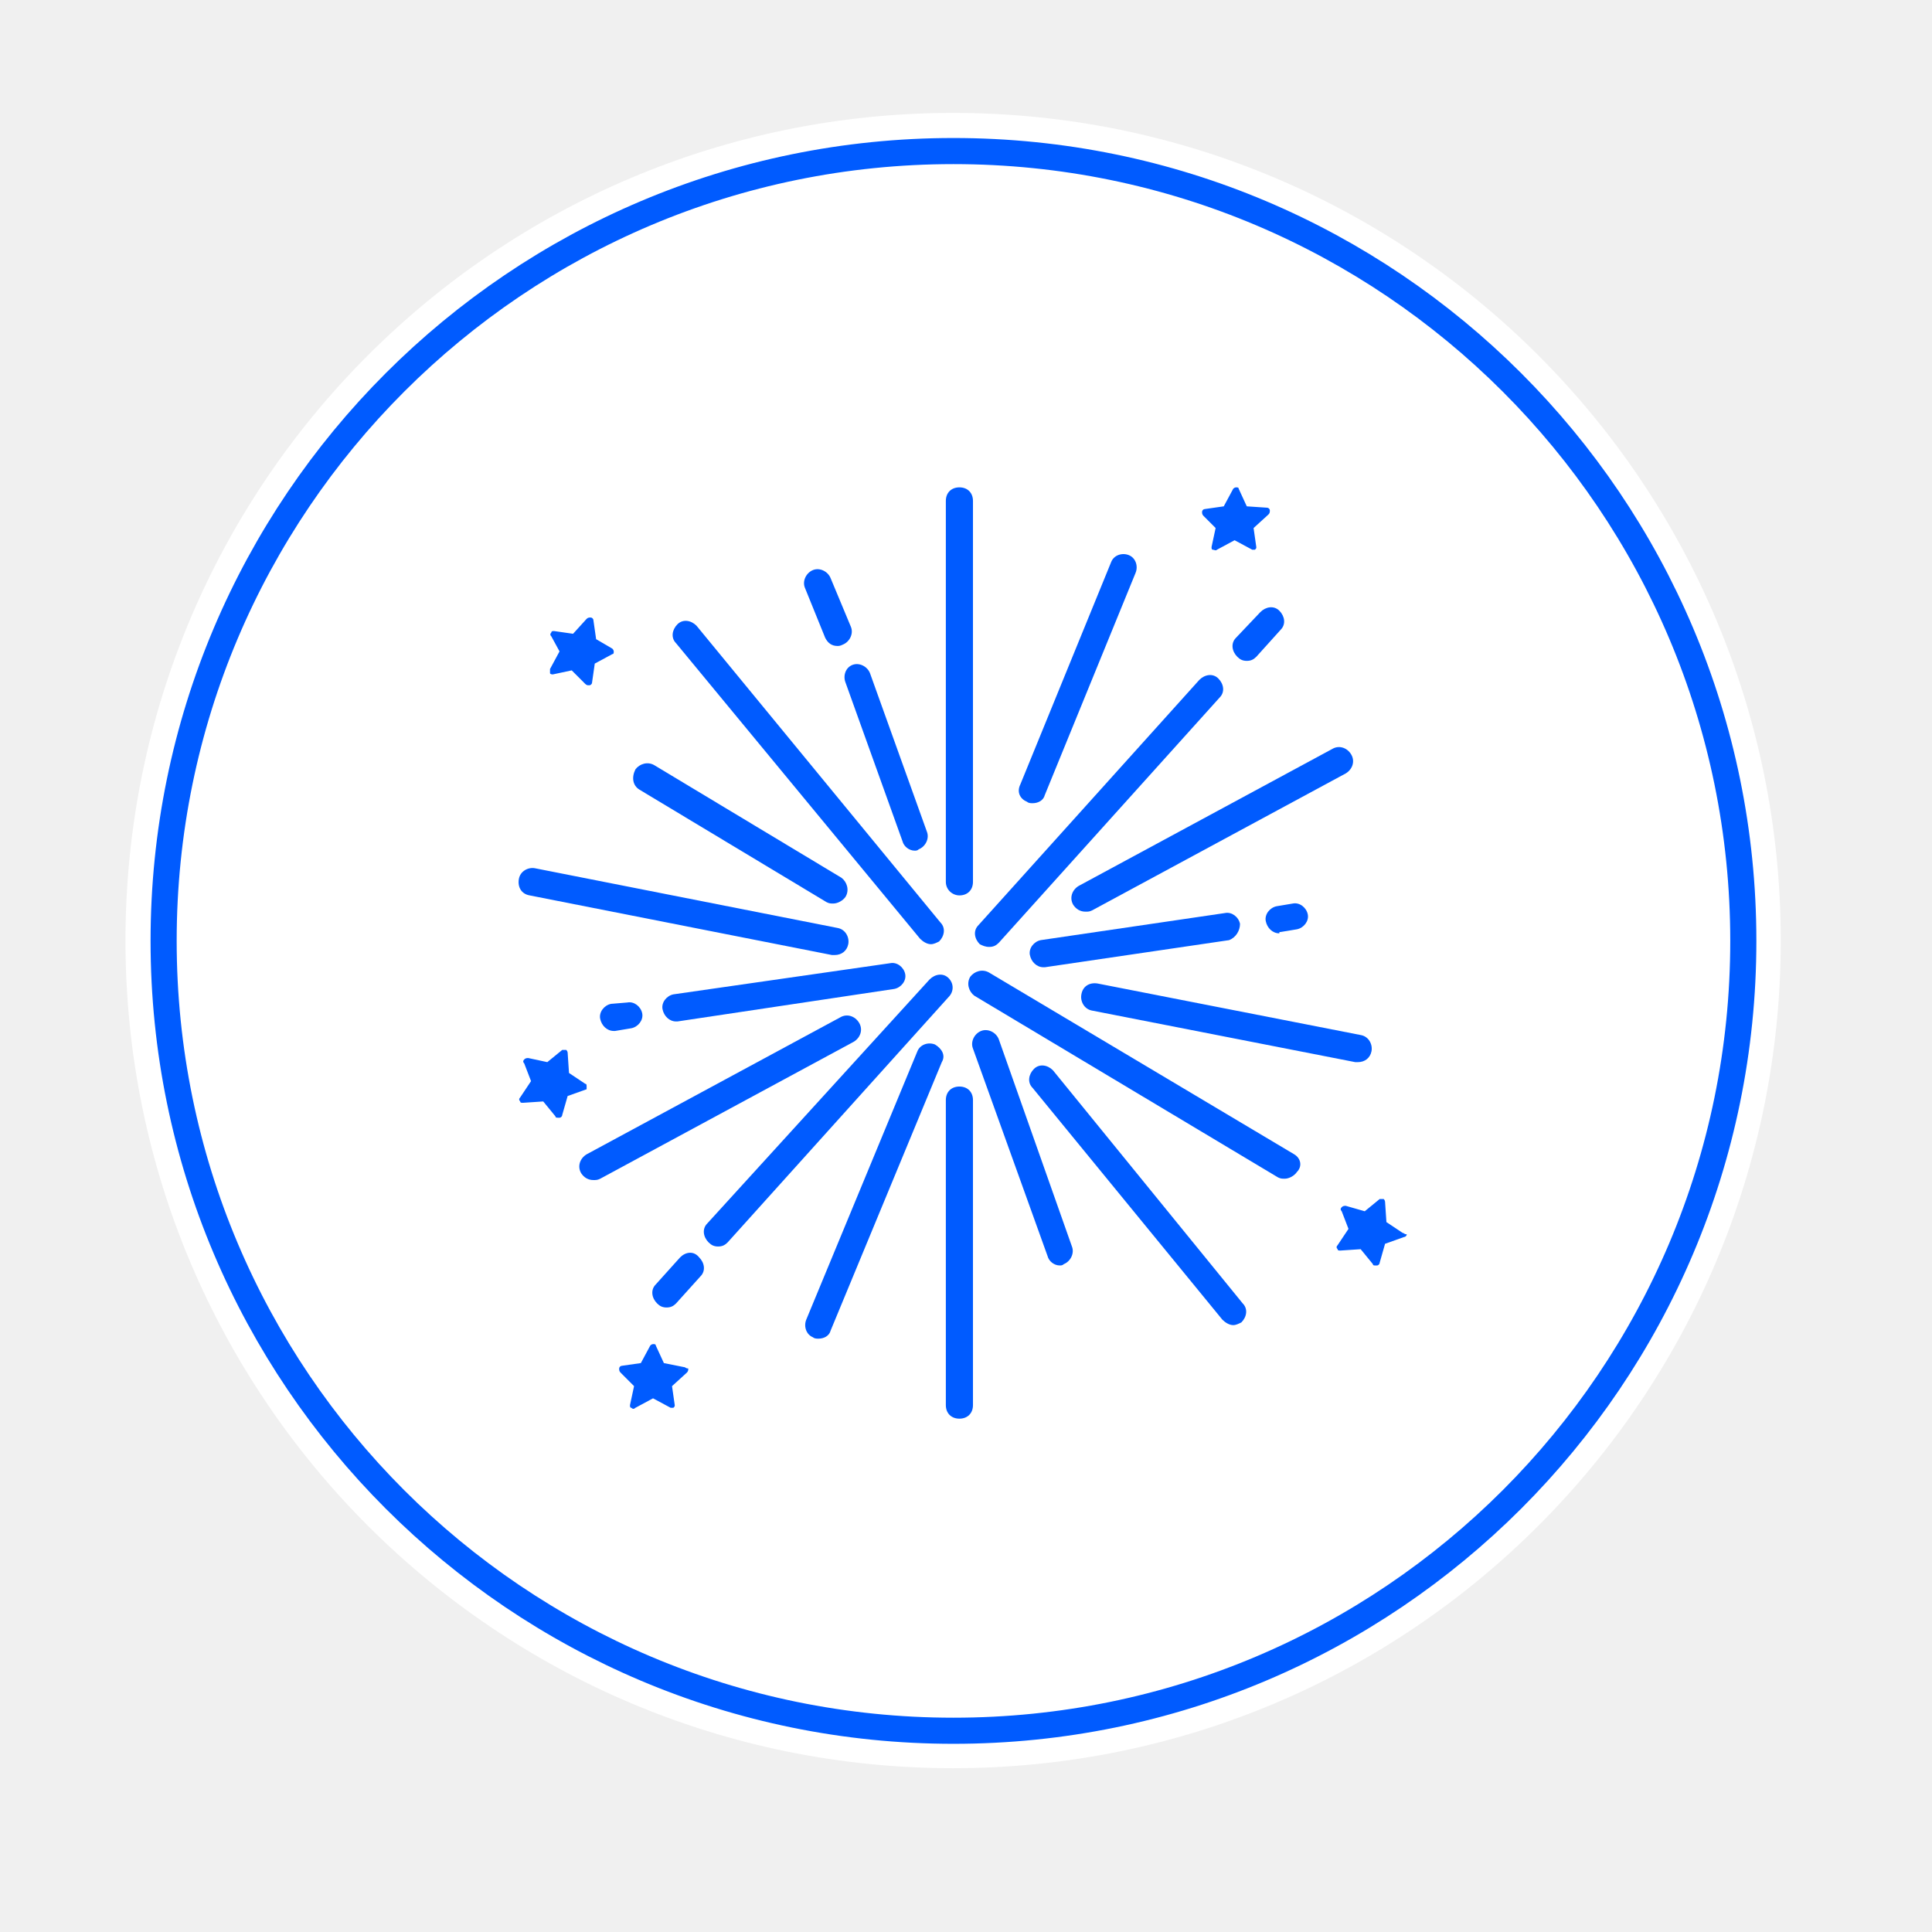
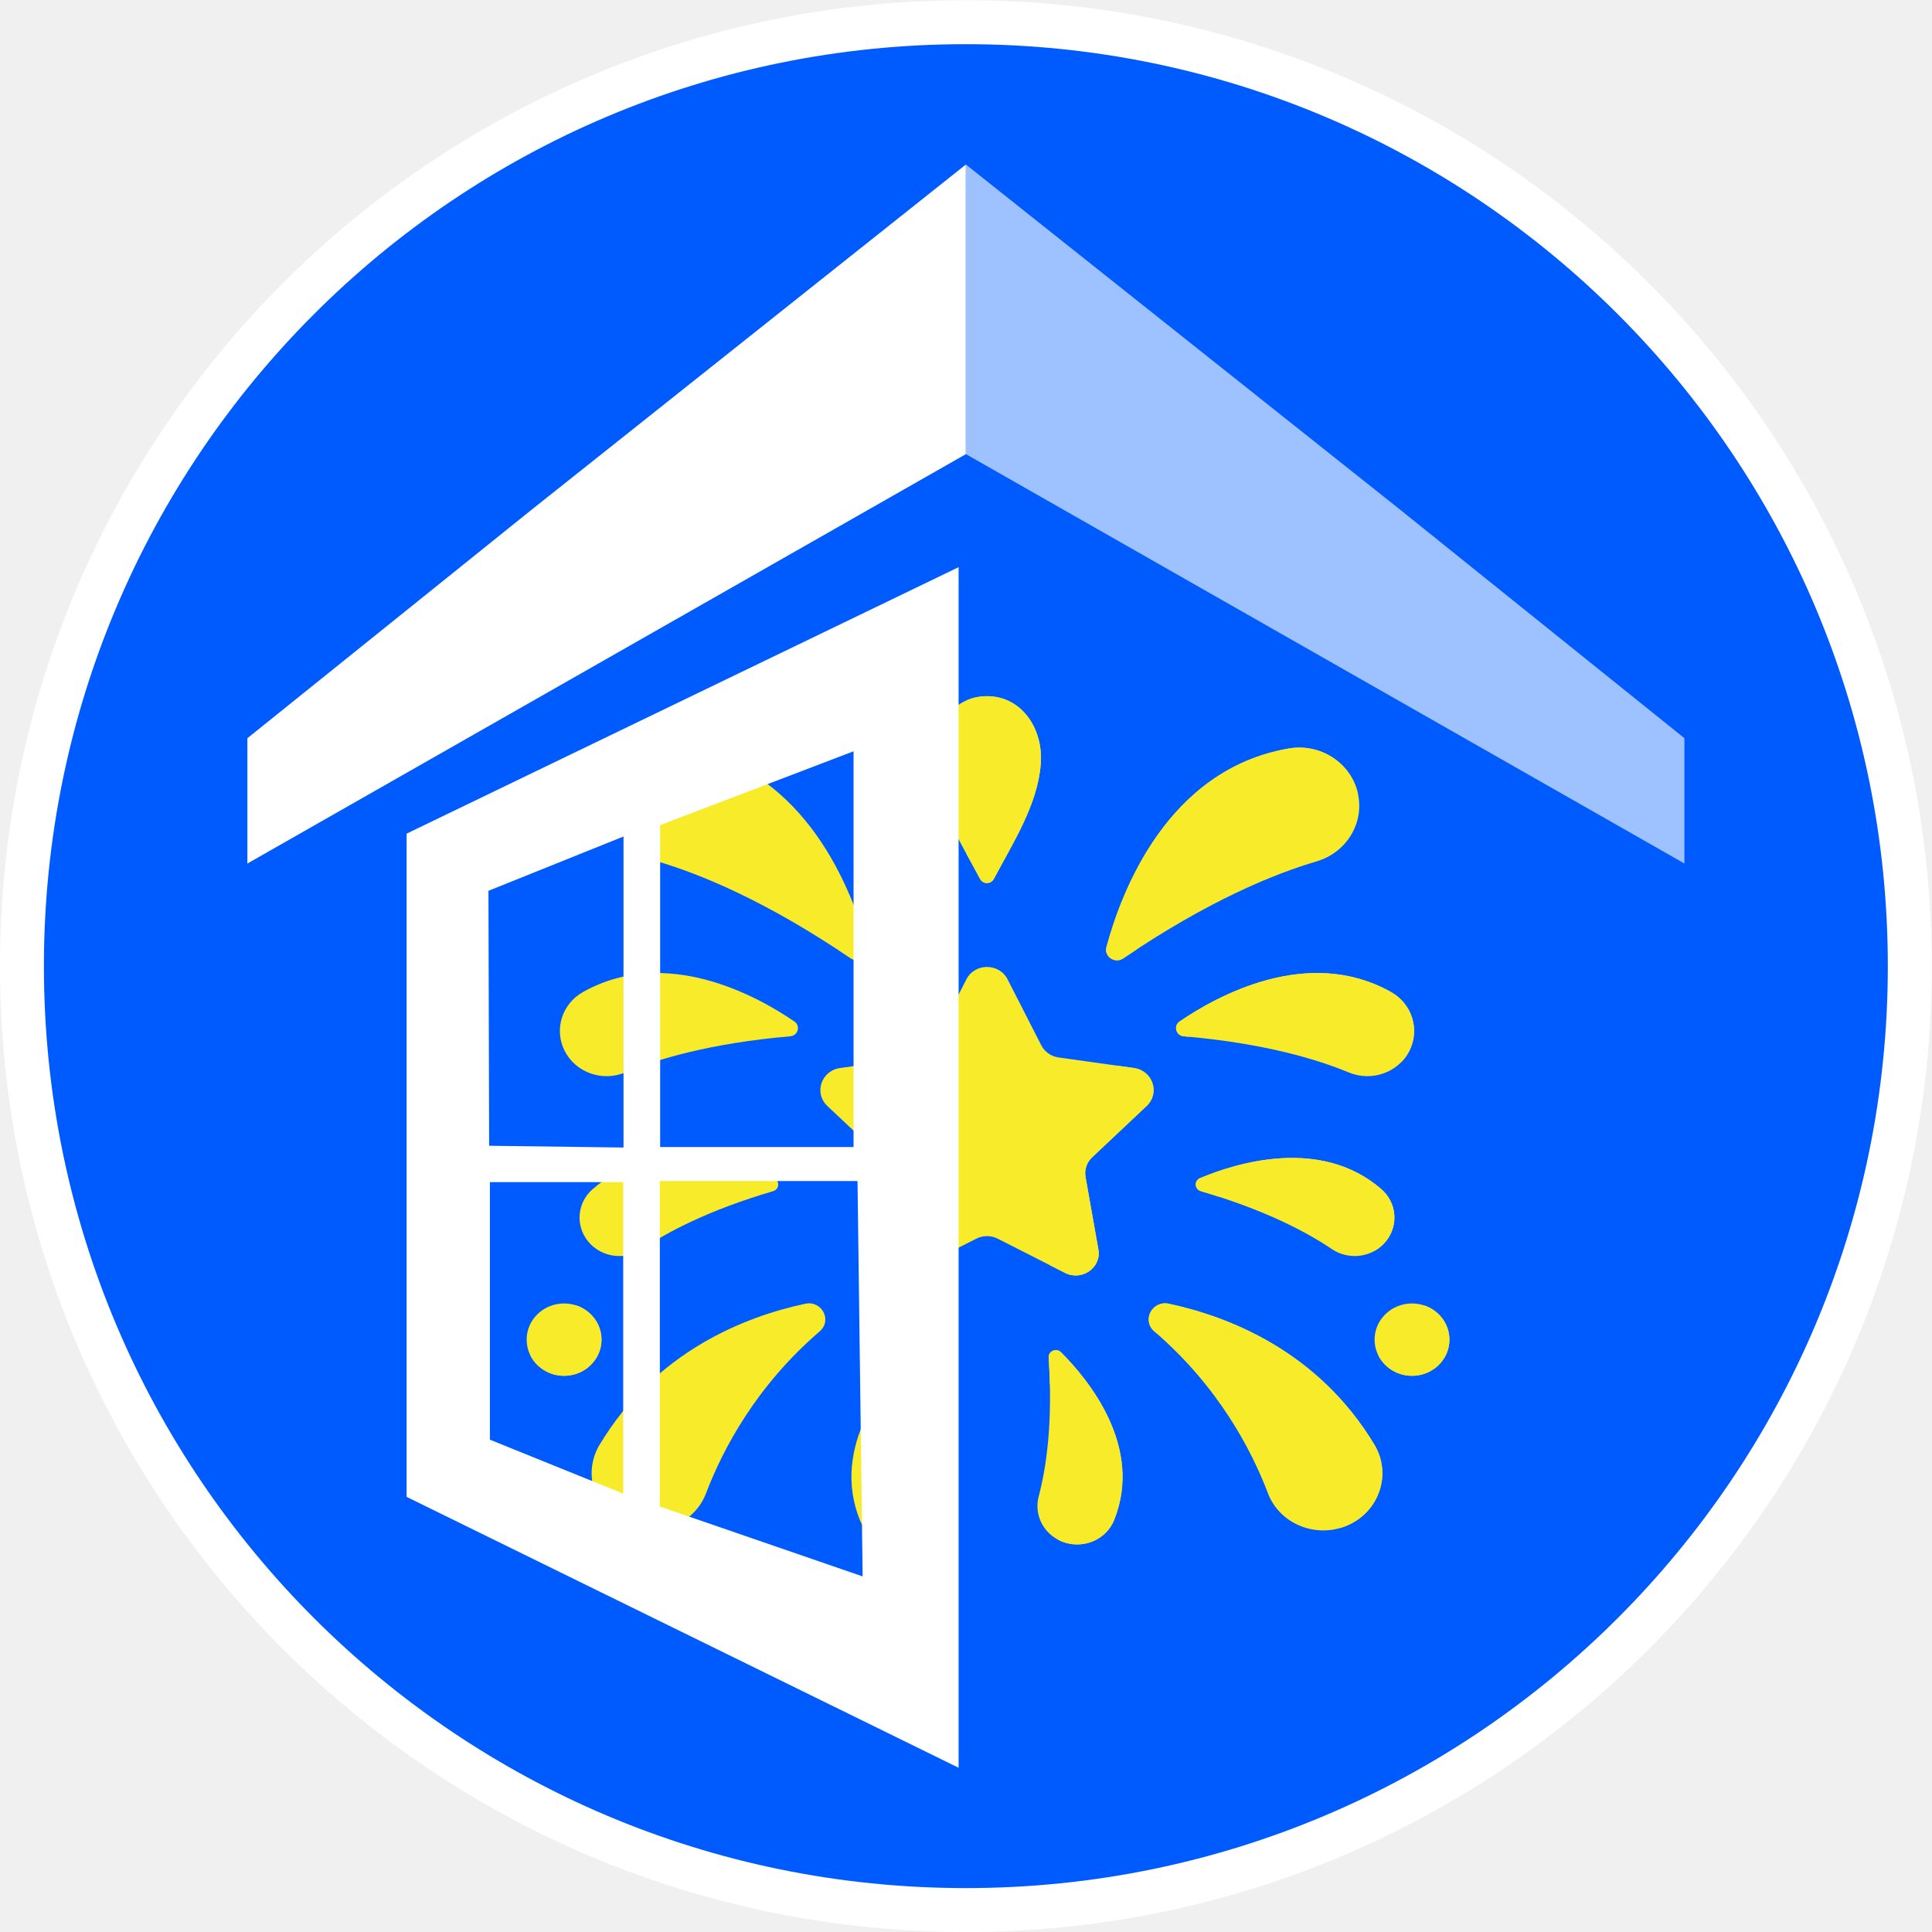
- <svg xmlns="http://www.w3.org/2000/svg" width="74" height="74" viewBox="0 0 74 74" fill="none">
-   <path d="M36.506 4.325C19 4.325 4.806 18.519 4.806 36.026C4.806 53.532 19 67.726 36.506 67.726C54.013 67.726 68.207 53.532 68.207 36.026C68.207 18.519 54.013 4.325 36.506 4.325ZM36.506 65.834C20.041 65.834 6.698 52.491 6.698 36.026C6.698 19.56 20.041 6.217 36.506 6.217C52.972 6.217 66.315 19.56 66.315 36.026C66.315 52.491 52.972 65.834 36.506 65.834Z" fill="white" />
-   <circle cx="36.52" cy="36.039" r="30.253" fill="white" stroke="#005BFF" />
-   <g clip-path="url(#clip0)">
-     <path d="M48.638 19.55C48.638 19.498 48.586 19.446 48.534 19.446L47.755 19.394L47.444 18.719C47.444 18.667 47.392 18.667 47.34 18.667C47.288 18.667 47.236 18.719 47.236 18.719L46.873 19.394L46.146 19.498C46.094 19.498 46.042 19.55 46.042 19.602C46.042 19.654 46.042 19.705 46.094 19.757L46.561 20.225L46.405 20.952C46.405 21.003 46.406 21.055 46.457 21.055C46.509 21.055 46.561 21.107 46.613 21.055L47.288 20.692L47.963 21.055H48.015C48.067 21.055 48.067 21.055 48.067 21.055C48.119 21.003 48.119 21.003 48.119 20.952L48.015 20.225L48.586 19.705C48.638 19.654 48.638 19.602 48.638 19.55Z" fill="#005BFF" />
-     <path d="M23.456 24.846L22.833 24.482L22.729 23.756C22.729 23.703 22.677 23.652 22.625 23.652C22.573 23.652 22.521 23.652 22.469 23.703L21.95 24.275L21.223 24.171C21.171 24.171 21.119 24.171 21.119 24.223C21.067 24.275 21.067 24.327 21.119 24.378L21.431 24.95L21.067 25.625C21.067 25.677 21.067 25.729 21.067 25.78C21.067 25.832 21.171 25.832 21.171 25.832L21.898 25.677L22.417 26.196C22.417 26.196 22.469 26.248 22.521 26.248H22.573C22.625 26.248 22.677 26.196 22.677 26.144L22.781 25.417L23.456 25.053C23.508 25.053 23.508 25.002 23.508 24.95C23.508 24.898 23.456 24.846 23.456 24.846Z" fill="#005BFF" />
-     <path d="M53.727 47.224L53.103 46.809L53.051 46.03C53.051 45.978 53 45.926 53 45.926C52.948 45.926 52.896 45.926 52.844 45.926L52.273 46.394L51.546 46.186C51.494 46.186 51.442 46.186 51.39 46.238C51.338 46.29 51.338 46.342 51.39 46.394L51.65 47.069L51.234 47.692C51.182 47.744 51.182 47.795 51.234 47.847C51.234 47.899 51.286 47.899 51.338 47.899L52.117 47.847L52.584 48.419C52.584 48.471 52.636 48.471 52.688 48.471C52.688 48.471 52.688 48.471 52.74 48.471C52.792 48.471 52.844 48.419 52.844 48.367L53.051 47.64L53.779 47.38C53.83 47.38 53.882 47.328 53.882 47.276C53.779 47.276 53.779 47.224 53.727 47.224Z" fill="#005BFF" />
-     <path d="M22.469 41.617C22.469 41.565 22.469 41.513 22.417 41.513L21.794 41.097L21.742 40.319C21.742 40.267 21.69 40.215 21.69 40.215C21.638 40.215 21.586 40.215 21.534 40.215L20.963 40.682L20.236 40.526C20.184 40.526 20.132 40.526 20.08 40.578C20.028 40.63 20.028 40.682 20.08 40.734L20.34 41.409L19.925 42.032C19.873 42.084 19.873 42.136 19.925 42.188C19.925 42.24 19.977 42.24 20.029 42.24L20.807 42.188L21.275 42.759C21.275 42.811 21.327 42.811 21.378 42.811C21.378 42.811 21.378 42.811 21.43 42.811C21.482 42.811 21.534 42.759 21.534 42.707L21.742 41.98L22.469 41.721C22.469 41.721 22.469 41.669 22.469 41.617Z" fill="#005BFF" />
-     <path d="M26.363 52.416C26.259 52.416 26.259 52.365 26.207 52.365L25.428 52.209L25.117 51.534C25.117 51.482 25.065 51.482 25.013 51.482C24.961 51.482 24.909 51.534 24.909 51.534L24.546 52.209L23.819 52.313C23.767 52.313 23.715 52.365 23.715 52.416C23.715 52.468 23.715 52.52 23.767 52.572L24.286 53.092L24.13 53.818C24.13 53.87 24.13 53.922 24.182 53.922C24.234 53.974 24.286 53.974 24.338 53.922L25.013 53.559L25.688 53.922H25.74C25.792 53.922 25.792 53.922 25.792 53.922C25.844 53.87 25.844 53.87 25.844 53.818L25.74 53.092L26.311 52.572C26.363 52.52 26.363 52.468 26.363 52.416Z" fill="#005BFF" />
-     <path d="M36.748 18.667C36.436 18.667 36.228 18.875 36.228 19.186V33.776C36.228 34.088 36.488 34.296 36.748 34.296C37.059 34.296 37.267 34.088 37.267 33.776V19.186C37.267 18.875 37.059 18.667 36.748 18.667Z" fill="#005BFF" />
-     <path d="M36.748 41.617C36.436 41.617 36.228 41.824 36.228 42.136V53.819C36.228 54.13 36.436 54.338 36.748 54.338C37.059 54.338 37.267 54.13 37.267 53.819V42.136C37.267 41.824 37.059 41.617 36.748 41.617Z" fill="#005BFF" />
-     <path d="M35.502 31.855L33.321 25.78C33.217 25.521 32.906 25.365 32.646 25.469C32.386 25.573 32.283 25.884 32.386 26.144L34.567 32.219C34.619 32.426 34.827 32.582 35.035 32.582C35.086 32.582 35.138 32.582 35.19 32.53C35.45 32.426 35.606 32.115 35.502 31.855Z" fill="#005BFF" />
-     <path d="M32.594 24.015L31.815 22.146C31.711 21.886 31.4 21.73 31.14 21.834C30.88 21.938 30.725 22.25 30.828 22.509L31.607 24.43C31.711 24.638 31.867 24.742 32.075 24.742C32.127 24.742 32.178 24.742 32.282 24.69C32.542 24.586 32.698 24.275 32.594 24.015Z" fill="#005BFF" />
-     <path d="M41.057 47.743L38.253 39.799C38.15 39.54 37.838 39.384 37.578 39.488C37.319 39.592 37.163 39.903 37.267 40.163L40.123 48.107C40.175 48.315 40.382 48.47 40.59 48.47C40.642 48.47 40.694 48.47 40.746 48.419C41.005 48.315 41.161 48.003 41.057 47.743Z" fill="#005BFF" />
-     <path d="M36.021 35.334L26.675 23.963C26.467 23.756 26.155 23.704 25.948 23.911C25.74 24.119 25.688 24.43 25.896 24.638L35.242 35.957C35.346 36.061 35.502 36.165 35.657 36.165C35.761 36.165 35.865 36.113 35.969 36.061C36.176 35.853 36.228 35.542 36.021 35.334Z" fill="#005BFF" />
-     <path d="M47.599 49.924L40.33 40.994C40.122 40.786 39.811 40.734 39.603 40.942C39.395 41.15 39.343 41.461 39.551 41.669L46.82 50.547C46.924 50.651 47.08 50.755 47.236 50.755C47.34 50.755 47.443 50.703 47.547 50.651C47.755 50.444 47.807 50.132 47.599 49.924Z" fill="#005BFF" />
-     <path d="M32.231 33.621L25.066 29.311C24.806 29.155 24.494 29.259 24.339 29.467C24.183 29.778 24.235 30.09 24.494 30.246L31.66 34.555C31.764 34.607 31.815 34.607 31.919 34.607C32.075 34.607 32.283 34.503 32.387 34.348C32.542 34.088 32.438 33.776 32.231 33.621Z" fill="#005BFF" />
-     <path d="M49.572 44.213L37.89 37.255C37.63 37.099 37.319 37.203 37.163 37.411C37.007 37.671 37.111 37.982 37.319 38.138L48.949 45.096C49.053 45.147 49.105 45.147 49.209 45.147C49.365 45.147 49.572 45.044 49.676 44.888C49.884 44.68 49.832 44.369 49.572 44.213Z" fill="#005BFF" />
-     <path d="M32.075 35.542L20.496 33.257C20.237 33.205 19.925 33.361 19.873 33.672C19.821 33.984 19.977 34.244 20.288 34.296L31.867 36.58C31.919 36.58 31.919 36.58 31.971 36.58C32.231 36.58 32.438 36.424 32.49 36.165C32.542 35.905 32.386 35.594 32.075 35.542Z" fill="#005BFF" />
-     <path d="M52.116 39.644L42.043 37.671C41.731 37.619 41.472 37.775 41.42 38.086C41.368 38.346 41.524 38.657 41.835 38.709L51.908 40.682C51.96 40.682 51.96 40.682 52.012 40.682C52.272 40.682 52.48 40.526 52.531 40.267C52.583 40.007 52.428 39.696 52.116 39.644Z" fill="#005BFF" />
-     <path d="M46.924 34.971L39.863 36.009C39.603 36.061 39.395 36.321 39.447 36.58C39.499 36.84 39.707 37.048 39.967 37.048H40.019L47.08 36.009C47.34 35.905 47.495 35.646 47.495 35.386C47.444 35.126 47.184 34.919 46.924 34.971Z" fill="#005BFF" />
-     <path d="M34.671 37.307C34.619 37.048 34.36 36.84 34.1 36.892L25.793 38.086C25.533 38.138 25.325 38.398 25.377 38.657C25.429 38.917 25.637 39.124 25.896 39.124H25.948L34.256 37.878C34.516 37.826 34.723 37.567 34.671 37.307Z" fill="#005BFF" />
-     <path d="M50.091 35.023C50.039 34.763 49.78 34.555 49.52 34.607L48.897 34.711C48.637 34.763 48.43 35.023 48.482 35.282C48.534 35.542 48.741 35.749 49.001 35.749C49.001 35.697 49.001 35.697 49.053 35.697L49.676 35.594C49.935 35.542 50.143 35.282 50.091 35.023Z" fill="#005BFF" />
-     <path d="M24.598 38.813C24.546 38.553 24.287 38.346 24.027 38.398L23.404 38.45C23.144 38.502 22.937 38.761 22.988 39.021C23.04 39.28 23.248 39.488 23.508 39.488H23.56L24.183 39.384C24.442 39.332 24.65 39.073 24.598 38.813Z" fill="#005BFF" />
-     <path d="M51.753 28.896C51.598 28.636 51.286 28.532 51.026 28.688L41.317 33.932C41.057 34.088 40.954 34.4 41.109 34.659C41.213 34.815 41.369 34.919 41.577 34.919C41.681 34.919 41.732 34.919 41.836 34.867L51.546 29.623C51.805 29.467 51.909 29.155 51.753 28.896Z" fill="#005BFF" />
-     <path d="M32.906 39.176C32.75 38.917 32.439 38.813 32.179 38.969L22.469 44.213C22.21 44.369 22.106 44.68 22.262 44.94C22.366 45.096 22.521 45.199 22.729 45.199C22.833 45.199 22.885 45.199 22.989 45.148L32.698 39.903C32.958 39.748 33.062 39.436 32.906 39.176Z" fill="#005BFF" />
-     <path d="M46.665 25.988C46.458 25.78 46.146 25.832 45.938 26.04L37.475 35.438C37.267 35.646 37.319 35.957 37.527 36.165C37.631 36.217 37.735 36.269 37.89 36.269C38.046 36.269 38.15 36.217 38.254 36.113L46.717 26.715C46.925 26.507 46.873 26.196 46.665 25.988Z" fill="#005BFF" />
-     <path d="M36.332 37.463C36.125 37.255 35.813 37.307 35.605 37.515L27.09 46.861C26.883 47.069 26.934 47.38 27.142 47.588C27.246 47.692 27.35 47.744 27.506 47.744C27.661 47.744 27.765 47.692 27.869 47.588L36.332 38.19C36.54 37.982 36.54 37.671 36.332 37.463Z" fill="#005BFF" />
-     <path d="M26.778 48.159C26.57 47.899 26.259 47.951 26.051 48.159L25.117 49.197C24.909 49.405 24.961 49.717 25.169 49.924C25.272 50.028 25.376 50.08 25.532 50.08C25.688 50.08 25.792 50.028 25.895 49.924L26.83 48.886C27.038 48.678 26.986 48.367 26.778 48.159Z" fill="#005BFF" />
-     <path d="M49.002 23.392C48.794 23.184 48.483 23.236 48.275 23.444L47.34 24.43C47.133 24.638 47.184 24.95 47.392 25.157C47.496 25.261 47.6 25.313 47.756 25.313C47.911 25.313 48.015 25.261 48.119 25.157L49.054 24.119C49.261 23.911 49.209 23.6 49.002 23.392Z" fill="#005BFF" />
-     <path d="M43.237 21.263C42.978 21.159 42.666 21.263 42.562 21.523L39.084 30.038C38.928 30.35 39.084 30.609 39.343 30.713C39.395 30.765 39.499 30.765 39.551 30.765C39.759 30.765 39.966 30.661 40.018 30.453L43.497 21.938C43.601 21.679 43.497 21.367 43.237 21.263Z" fill="#005BFF" />
-     <path d="M35.813 40.007C35.554 39.903 35.242 40.007 35.138 40.267L30.881 50.547C30.777 50.807 30.881 51.118 31.14 51.222C31.192 51.274 31.296 51.274 31.348 51.274C31.556 51.274 31.763 51.17 31.815 50.963L36.073 40.682C36.229 40.422 36.073 40.163 35.813 40.007Z" fill="#005BFF" />
-   </g>
-   <defs>
-     <clipPath id="clip0">
-       <rect width="35.671" height="35.671" fill="white" transform="translate(19.0371 18.667)" />
-     </clipPath>
-   </defs>
+ <svg xmlns="http://www.w3.org/2000/svg" width="88" height="88" viewBox="0 0 88 88" fill="none">
+   <circle cx="43.994" cy="44.006" r="42.994" fill="#005BFF" stroke="white" stroke-width="2" />
+   <path d="M37.367 33.654C38.309 33.654 39.072 32.917 39.072 32.006C39.072 31.096 38.309 30.358 37.367 30.358C36.425 30.358 35.662 31.096 35.662 32.006C35.662 32.917 36.425 33.654 37.367 33.654Z" fill="#F7EB2A" />
+   <path d="M25.693 62.667C26.635 62.667 27.398 61.929 27.398 61.019C27.398 60.108 26.635 59.371 25.693 59.371C24.752 59.371 23.988 60.108 23.988 61.019C23.988 61.929 24.752 62.667 25.693 62.667Z" fill="#F7EB2A" />
+   <path d="M64.315 62.667C65.257 62.667 66.02 61.929 66.02 61.019C66.02 60.108 65.257 59.371 64.315 59.371C63.374 59.371 62.61 60.108 62.61 61.019C62.61 61.929 63.374 62.667 64.315 62.667Z" fill="#F7EB2A" />
+   <path d="M66.02 61.018C66.02 61.928 65.257 62.666 64.315 62.666C63.637 62.666 63.051 62.283 62.777 61.728C62.947 61.784 63.13 61.814 63.32 61.814C64.262 61.814 65.025 61.077 65.025 60.167C65.025 59.913 64.965 59.672 64.859 59.456C65.534 59.675 66.02 60.292 66.02 61.018Z" fill="#F7EB2A" />
+   <path d="M39.071 32.006C39.071 32.916 38.307 33.654 37.366 33.654C36.688 33.654 36.102 33.271 35.828 32.717C35.998 32.772 36.181 32.803 36.371 32.803C37.313 32.803 38.076 32.065 38.076 31.155C38.076 30.901 38.016 30.66 37.909 30.444C38.585 30.663 39.071 31.28 39.071 32.006Z" fill="#F7EB2A" />
+   <path d="M27.398 61.018C27.398 61.928 26.634 62.666 25.692 62.666C25.014 62.666 24.428 62.283 24.154 61.728C24.324 61.784 24.507 61.814 24.697 61.814C25.639 61.814 26.402 61.077 26.402 60.167C26.402 59.913 26.342 59.672 26.235 59.456C26.911 59.675 27.398 60.292 27.398 61.018Z" fill="#F7EB2A" />
+   <path d="M53.241 59.385C55.958 59.965 60.033 61.537 62.6 65.8C63.412 67.149 62.817 68.882 61.333 69.497C59.921 70.082 58.283 69.409 57.753 68.016C56.982 65.99 55.469 63.133 52.578 60.642C51.996 60.14 52.479 59.222 53.241 59.385Z" fill="#F7EB2A" />
+   <path d="M61.332 69.497C61.231 69.539 61.128 69.574 61.025 69.604C61.539 68.816 61.603 67.781 61.077 66.907C58.797 63.12 55.325 61.456 52.673 60.724C52.642 60.697 52.61 60.67 52.578 60.642C51.996 60.14 52.479 59.221 53.241 59.384C55.958 59.964 60.033 61.537 62.6 65.8C63.412 67.149 62.817 68.882 61.332 69.497Z" fill="#F7EB2A" />
+   <path d="M39.515 43.14C38.839 40.617 36.738 35.049 31.211 34.093C29.801 33.85 28.437 34.707 28.084 36.049C27.723 37.422 28.543 38.823 29.945 39.236C31.893 39.81 34.892 41.035 38.747 43.652C39.125 43.909 39.63 43.572 39.515 43.14Z" fill="#F7EB2A" />
+   <path d="M54.663 53.661C56.297 52.975 60.153 51.768 62.916 54.162C63.621 54.773 63.714 55.809 63.134 56.533C62.542 57.273 61.453 57.43 60.66 56.892C59.558 56.145 57.677 55.132 54.699 54.256C54.407 54.17 54.383 53.779 54.663 53.661Z" fill="#F7EB2A" />
+   <path d="M63.134 56.532C62.987 56.716 62.81 56.863 62.614 56.974C62.64 56.466 62.437 55.954 62.019 55.592C59.999 53.842 57.396 54.016 55.503 54.504C55.244 54.42 54.976 54.338 54.699 54.256C54.407 54.17 54.383 53.779 54.663 53.661C56.298 52.975 60.153 51.768 62.916 54.162C63.621 54.773 63.714 55.809 63.134 56.532Z" fill="#F7EB2A" />
+   <path d="M35.25 53.661C33.615 52.975 29.759 51.768 26.996 54.162C26.291 54.773 26.199 55.809 26.778 56.533C27.371 57.273 28.46 57.43 29.252 56.892C30.354 56.145 32.235 55.132 35.214 54.256C35.505 54.17 35.53 53.779 35.25 53.661Z" fill="#F7EB2A" />
+   <path d="M44.955 31.71C43.361 31.71 42.382 33.206 42.504 34.794C42.648 36.662 43.765 38.378 44.637 40.026C44.776 40.289 45.134 40.289 45.273 40.026C46.145 38.378 47.262 36.662 47.406 34.794C47.528 33.206 46.549 31.71 44.955 31.71Z" fill="#F7EB2A" />
+   <path d="M47.406 34.794C47.262 36.662 46.145 38.379 45.273 40.026C45.134 40.289 44.776 40.289 44.637 40.026C44.441 39.657 44.232 39.282 44.026 38.904C44.739 37.6 45.435 36.242 45.546 34.794C45.643 33.544 45.056 32.351 44.025 31.9C44.304 31.779 44.616 31.711 44.955 31.711C46.549 31.711 47.528 33.206 47.406 34.794Z" fill="#F7EB2A" />
+   <path d="M48.329 61.594C49.569 62.831 52.095 65.895 50.748 69.238C50.405 70.091 49.434 70.539 48.53 70.27C47.604 69.994 47.069 69.064 47.311 68.157C47.647 66.897 47.965 64.839 47.766 61.836C47.746 61.541 48.117 61.382 48.329 61.594Z" fill="#F7EB2A" />
+   <path d="M50.745 69.238C50.402 70.091 49.431 70.539 48.527 70.27C48.407 70.234 48.293 70.187 48.187 70.13C48.546 69.941 48.838 69.632 48.997 69.238C49.964 66.838 48.934 64.581 47.818 63.041C47.809 62.657 47.791 62.256 47.764 61.836C47.743 61.542 48.114 61.382 48.326 61.594C49.566 62.831 52.092 65.895 50.745 69.238Z" fill="#F7EB2A" />
+   <path d="M36.672 59.385C33.956 59.965 29.88 61.537 27.314 65.8C26.501 67.149 27.096 68.882 28.581 69.497C29.992 70.082 31.63 69.409 32.16 68.016C32.931 65.99 34.444 63.133 37.335 60.642C37.918 60.14 37.434 59.222 36.672 59.385Z" fill="#F7EB2A" />
+   <path d="M53.731 46.526C55.442 45.356 59.579 43.07 63.356 45.183C64.319 45.722 64.684 46.893 64.197 47.861C63.699 48.851 62.484 49.285 61.438 48.85C59.984 48.246 57.567 47.518 53.921 47.202C53.564 47.171 53.438 46.726 53.731 46.526Z" fill="#F7EB2A" />
+   <path d="M64.196 47.861C64.097 48.06 63.968 48.235 63.818 48.386C63.852 47.644 63.468 46.912 62.764 46.518C59.604 44.75 56.19 46.063 54.158 47.224C54.08 47.216 54.001 47.209 53.921 47.202C53.563 47.172 53.438 46.727 53.732 46.526C55.442 45.356 59.579 43.069 63.356 45.184C64.319 45.723 64.684 46.893 64.196 47.861Z" fill="#F7EB2A" />
+   <path d="M41.585 61.594C40.345 62.831 37.819 65.895 39.166 69.238C39.509 70.091 40.48 70.539 41.384 70.27C42.31 69.994 42.845 69.064 42.603 68.157C42.267 66.897 41.949 64.839 42.148 61.836C42.168 61.541 41.797 61.382 41.585 61.594Z" fill="#F7EB2A" />
+   <path d="M36.182 46.526C34.472 45.356 30.334 43.07 26.558 45.183C25.595 45.722 25.23 46.893 25.717 47.861C26.215 48.851 27.429 49.285 28.476 48.85C29.93 48.246 32.346 47.518 35.993 47.202C36.35 47.171 36.475 46.726 36.182 46.526Z" fill="#F7EB2A" />
+   <path d="M50.397 43.14C51.073 40.617 53.174 35.048 58.7 34.093C60.11 33.85 61.474 34.707 61.827 36.049C62.189 37.422 61.368 38.823 59.967 39.236C58.019 39.81 55.019 41.035 51.164 43.652C50.787 43.909 50.281 43.572 50.397 43.14Z" fill="#F7EB2A" />
+   <path d="M61.859 36.19C61.263 35.718 60.467 35.495 59.657 35.634C55.04 36.431 52.814 40.448 51.812 43.22C51.599 43.36 51.384 43.504 51.165 43.652C50.787 43.909 50.281 43.572 50.397 43.14C51.073 40.617 53.173 35.048 58.701 34.093C60.11 33.849 61.474 34.707 61.827 36.049C61.84 36.096 61.85 36.143 61.859 36.19Z" fill="#F7EB2A" />
+   <path d="M45.895 44.608L47.429 47.612C47.582 47.91 47.877 48.118 48.218 48.166L51.648 48.647C52.507 48.768 52.85 49.789 52.228 50.375L49.747 52.713C49.5 52.946 49.387 53.281 49.445 53.61L50.031 56.911C50.178 57.739 49.28 58.37 48.511 57.979L45.444 56.42C45.138 56.265 44.774 56.265 44.468 56.42L41.401 57.979C40.632 58.37 39.734 57.739 39.881 56.911L40.467 53.61C40.525 53.281 40.412 52.946 40.165 52.713L37.684 50.375C37.062 49.789 37.405 48.768 38.264 48.647L41.694 48.166C42.035 48.118 42.33 47.91 42.483 47.612L44.017 44.608C44.401 43.855 45.511 43.855 45.895 44.608Z" fill="#F7EB2A" />
+   <path d="M49.746 52.713C49.499 52.945 49.386 53.281 49.445 53.609L50.03 56.911C50.177 57.739 49.279 58.369 48.51 57.979L47.825 57.631C48.136 57.405 48.326 57.025 48.25 56.594L47.629 53.092C47.566 52.744 47.686 52.388 47.948 52.142L50.579 49.662C50.917 49.344 50.987 48.905 50.852 48.535L51.647 48.647C52.506 48.768 52.849 49.789 52.227 50.375L49.746 52.713Z" fill="#F7EB2A" />
+   <path d="M11.268 39.333V33.625L24.206 23.223L43.994 7.494V20.686L11.268 39.333Z" fill="white" />
+   <path d="M76.722 39.331V33.623L63.783 23.222L43.995 7.493V20.685L76.722 39.331Z" fill="#9EC1FF" />
+   <path fill-rule="evenodd" clip-rule="evenodd" d="M43.663 25.834L18.521 37.971V68.181L43.663 80.519V25.834ZM28.4 38.101L22.248 40.575L22.28 52.188L28.4 52.268V38.101ZM30.069 37.582L38.879 34.221V52.245H30.069V37.582ZM28.386 53.845H22.314V65.575L28.386 68.032V53.845ZM30.055 53.795H39.059L39.292 71.803L30.055 68.621V53.795Z" fill="white" />
</svg>
